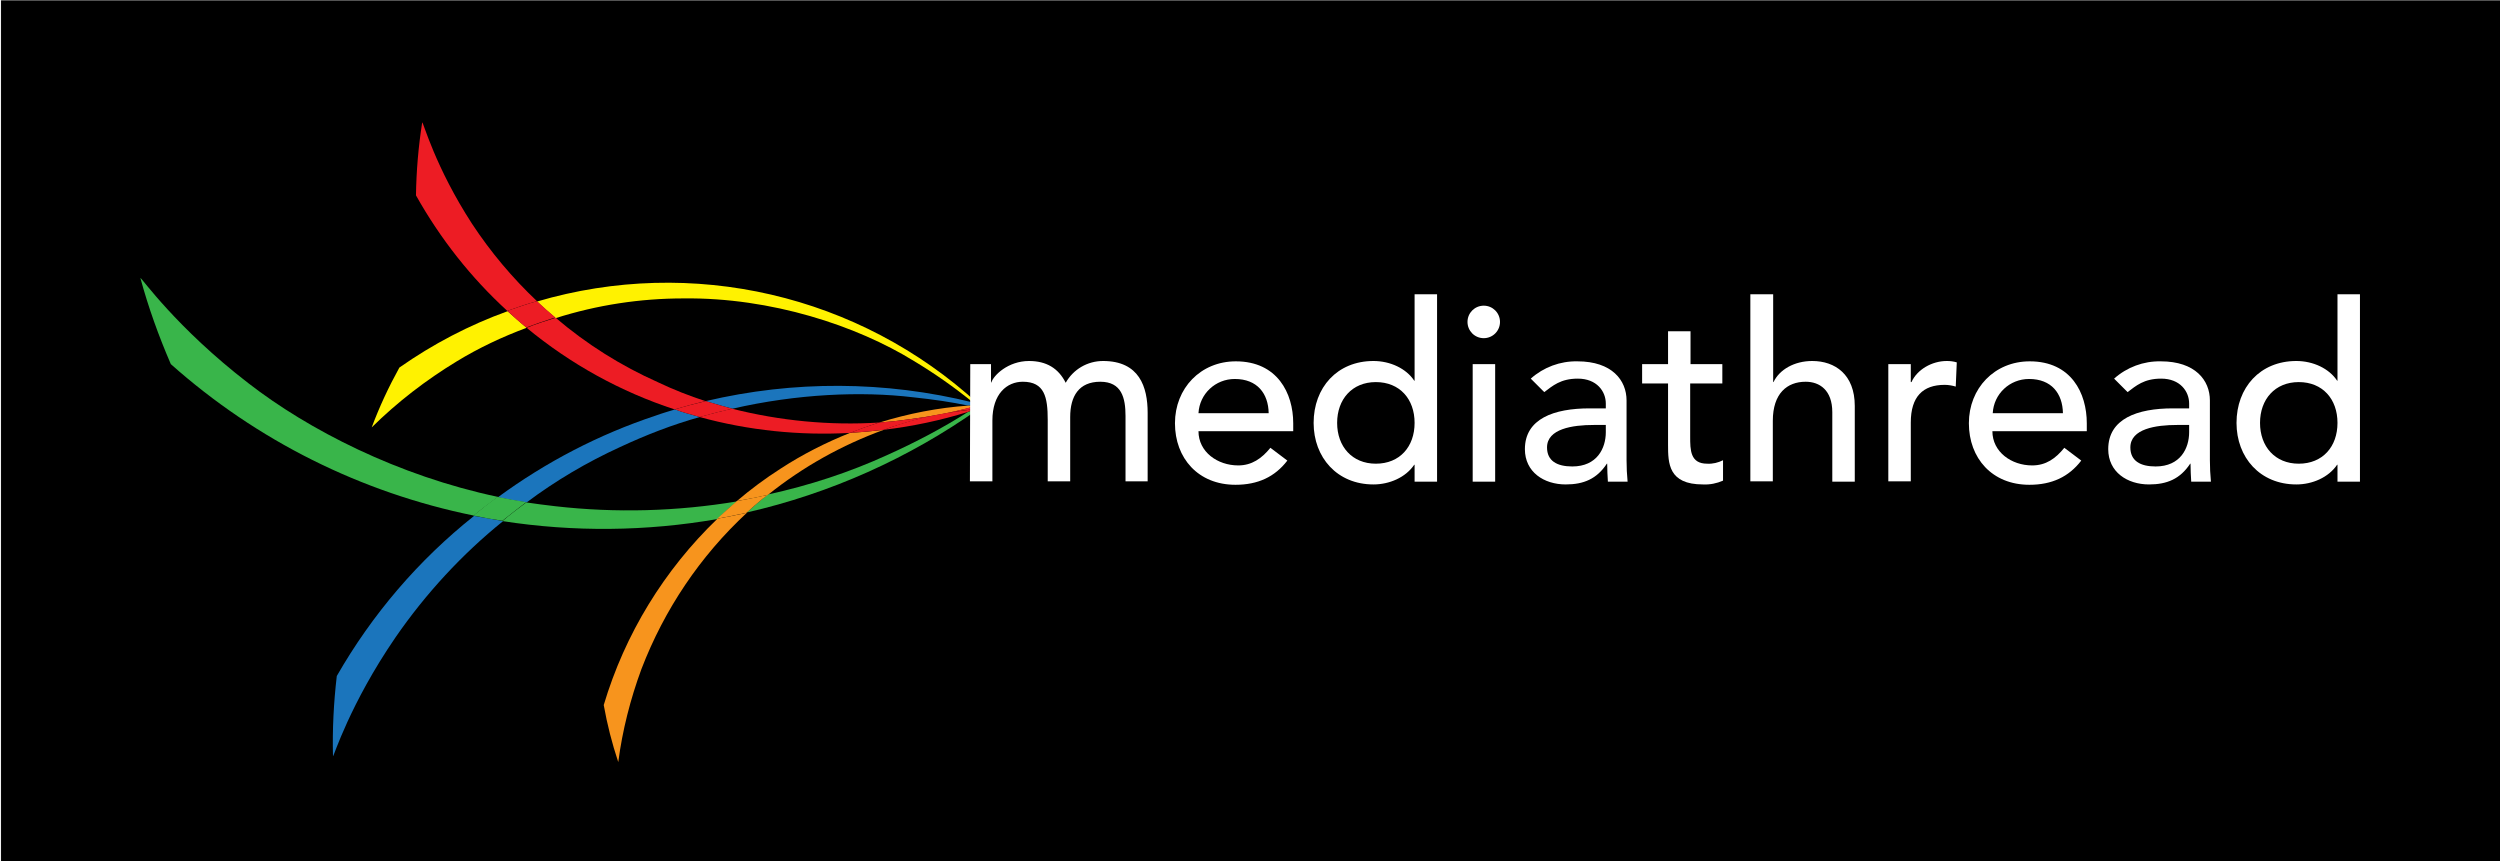
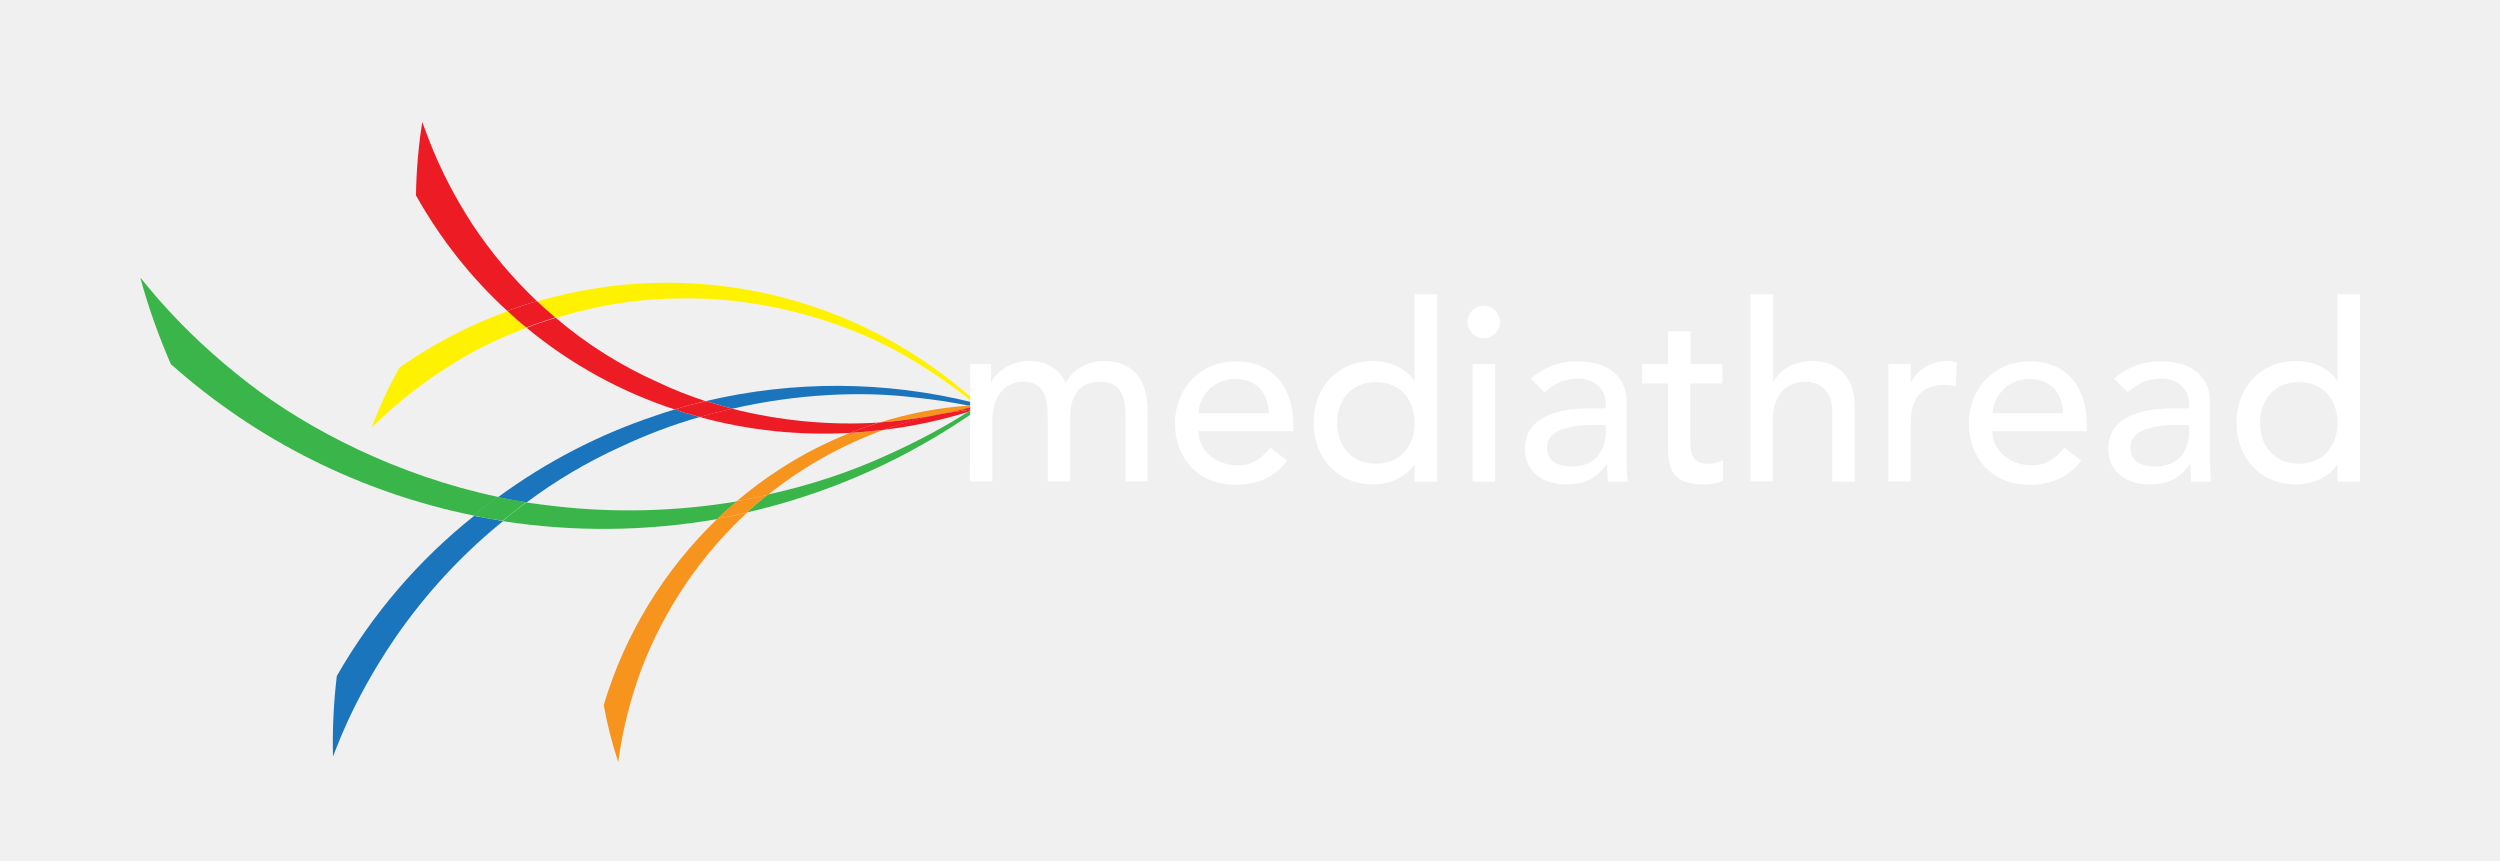
<svg xmlns="http://www.w3.org/2000/svg" version="1.1" id="Layer_1" x="0px" y="0px" viewBox="0 0 723 249" style="enable-background:new 0 0 723 249;" xml:space="preserve">
  <style type="text/css">
	.st0{fill:none;}
	.st1{fill:#1B75BC;}
	.st2{fill:#39B54A;}
	.st3{fill:#FFF200;}
	.st4{fill:#F7941D;}
	.st5{fill:#ED1C24;}
	.st6{fill:#FFFFFF;}
</style>
-   <rect x="0.3" y="0.1" width="724.1" height="249.8" />
  <path class="st0" d="M222.1,143.1c12-2.6,23.6-6.4,34.7-11.5c8-3.6,15.7-7.7,23.2-12.4c-8,2.4-16.1,4.1-24.4,5.2  C243.5,128.7,232.2,135,222.1,143.1z" />
  <path class="st0" d="M254.3,122.2c8.4-2.6,17-4.3,25.8-4.9c-4.8-1-10.1-1.8-15.9-2.4c-15.1-1.8-33.6-1-52.4,3.3  C225.7,121.7,240,123.1,254.3,122.2z" />
  <path class="st0" d="M245.8,125.2c-14.6,0.8-29.3-0.7-43.4-4.6c-18,5.3-35,13.6-50.1,24.7c2.8,0.4,5.6,0.8,8.4,1.1  c17.5,2.1,35.2,1.5,52.6-1.5c4-3.4,8.3-6.5,12.7-9.4C232.2,131.4,238.9,127.9,245.8,125.2z" />
  <path class="st0" d="M281.4,116.4c-5.4-4.4-11.1-8.4-17.1-12C247.8,94.2,223,86,197.7,86.3c-12.5,0-25,1.9-37,5.6  c8.9,7.7,18.9,14,29.7,18.7c4.4,2.1,9,3.9,13.7,5.4C229.5,110,256,110.1,281.4,116.4z" />
  <path class="st1" d="M179.3,129.3c7.5-3.5,15.2-6.5,23.1-8.7c-1.3-0.4-2.6-0.7-3.9-1.1c-1.1-0.3-2.2-0.7-3.3-1.1  c-1.9,0.6-3.7,1.1-5.6,1.8c-16.3,5.4-31.7,13.4-45.6,23.6c2.8,0.6,5.5,1.1,8.3,1.5C160.7,139,169.7,133.7,179.3,129.3z" />
  <path class="st1" d="M283.2,117.1l0.2-0.1v-0.1l-0.6-0.1L283.2,117.1L283.2,117.1z" />
  <path class="st1" d="M97.4,195.5c-0.9,7.7-1.3,15.5-1.1,23.2c0.2,0.2,4.8-15,18.1-34.4c8.7-12.6,19.2-24,31.1-33.6  c-2.8-0.5-5.6-1-8.4-1.5C121,162,107.6,177.7,97.4,195.5z" />
  <path class="st1" d="M264.1,114.9c5.8,0.6,11.2,1.4,15.9,2.4c0.8-0.1,1.5-0.1,2.3-0.1l-0.9-0.8c-25.4-6.3-51.9-6.4-77.3-0.4  c2.6,0.8,5.1,1.5,7.7,2.2C230.5,113.9,249.1,113.1,264.1,114.9z" />
  <path class="st2" d="M160.6,146.4c-2.8-0.3-5.6-0.7-8.4-1.1c-2.4,1.8-4.7,3.5-6.9,5.4c20.6,3.2,41.6,3,62.2-0.6  c1.8-1.8,3.7-3.5,5.7-5.1C195.8,147.9,178.1,148.4,160.6,146.4z" />
  <path class="st2" d="M71.8,110.8c-20.9-16.1-31-30.7-31.2-30.4c2.3,8.5,5.3,16.8,8.8,24.9c24.8,22.1,55.1,37.2,87.6,43.8  c2.3-1.9,4.6-3.6,7-5.4C115.1,137.6,89.2,124.3,71.8,110.8z" />
  <path class="st2" d="M280,119.1c-7.4,4.7-15.2,8.8-23.2,12.4c-11.1,5.1-22.8,8.9-34.7,11.5c-0.5,0.4-0.9,0.7-1.4,1.1  c-1.6,1.3-3.2,2.7-4.7,4.1c24.1-5.5,46.9-15.7,67.1-30h-0.4L280,119.1z" />
  <path class="st2" d="M283.4,117l-0.2,0.1L283.4,117L283.4,117z" />
  <path class="st2" d="M143.9,143.7c-2.4,1.7-4.7,3.5-7,5.4c2.8,0.6,5.6,1.1,8.4,1.5c2.2-1.8,4.6-3.6,6.9-5.4  C149.5,144.8,146.7,144.3,143.9,143.7z" />
  <path class="st3" d="M115.5,106.3c-3.1,5.6-5.8,11.4-8,17.3c7.4-7.3,15.7-13.7,24.6-19.1c6.4-3.9,13.2-7.1,20.2-9.7  c-1.9-1.6-3.7-3.2-5.5-4.8C135.7,94,125.2,99.5,115.5,106.3z" />
  <path class="st3" d="M197.7,86.3c25.3-0.3,50.1,7.9,66.6,18.1c6,3.6,11.7,7.6,17.1,12l1.5,0.4C248.5,85.2,200.1,74,155.3,87.2  c1.7,1.6,3.5,3.2,5.4,4.8C172.7,88.2,185.1,86.3,197.7,86.3z" />
  <path class="st3" d="M282.3,117.1h0.9l-0.4-0.3l-1.5-0.4L282.3,117.1z" />
  <path class="st4" d="M245.8,125.2c-7,2.8-13.7,6.2-20,10.3c-4.4,2.8-8.7,6-12.7,9.4c3-0.5,6-1.1,9-1.8c10.1-8.1,21.4-14.4,33.5-18.8  C252.4,124.7,249.1,125,245.8,125.2z" />
  <path class="st4" d="M283.4,118.1L283.4,118.1l-0.3,0.2h0.3V118.1L283.4,118.1z" />
  <path class="st4" d="M281.7,117.6c-0.5-0.1-1.1-0.2-1.6-0.3c-8.8,0.6-17.4,2.3-25.8,4.9c2.9-0.2,5.6-0.5,8.3-0.9  C269,120.5,275.4,119.3,281.7,117.6z" />
  <path class="st4" d="M174.6,203.9c1,5.6,2.4,11.1,4.2,16.5c1.2-9.2,3.5-18.2,6.7-26.9c6.6-17.2,17-32.7,30.5-45.2  c-2.8,0.6-5.7,1.2-8.5,1.7C192.1,164.8,180.7,183.4,174.6,203.9z" />
  <path class="st4" d="M281.7,117.6l0.9-0.2l-0.2-0.2c-0.8,0-1.5,0.1-2.3,0.1C280.6,117.4,281.1,117.5,281.7,117.6z" />
  <path class="st4" d="M283.2,117.1L283.2,117.1z" />
  <path class="st4" d="M282.7,118.3h0.4l0.2-0.2L282.7,118.3z" />
  <path class="st4" d="M222.1,143.1c-2.9,0.6-5.9,1.3-9,1.8c-1.9,1.6-3.8,3.4-5.7,5.1c2.9-0.5,5.7-1.1,8.5-1.7  c1.5-1.4,3.1-2.8,4.7-4.1C221.2,143.8,221.7,143.4,222.1,143.1z" />
  <path class="st4" d="M283.3,117.2h0.1l0,0H283.3L283.3,117.2z" />
  <path class="st4" d="M283.4,118.1L283.4,118.1L283.4,118.1z" />
  <path class="st4" d="M283,117.2l0.2-0.1l0,0h-0.9l0.2,0.2L283,117.2z" />
  <path class="st4" d="M283.2,117.1l-0.2,0.1L283.2,117.1L283.2,117.1z" />
  <path class="st5" d="M276,119.1c-7,1-13.8,2.7-20.4,5.2c8.3-1,16.4-2.7,24.4-5.2l1.1-0.7C279.5,118.6,277.8,118.9,276,119.1z" />
  <path class="st5" d="M245.8,125.2c2.8-1.1,5.6-2.1,8.4-3c-14.3,0.9-28.6-0.5-42.5-4c-3.1,0.7-6.3,1.5-9.4,2.4  C216.5,124.5,231.2,126,245.8,125.2z" />
  <path class="st5" d="M136.5,64.7c-10.7-16.5-14.1-29.5-14.4-29.3c-1.1,7-1.7,14.1-1.8,21.1c7,12.5,15.9,23.8,26.4,33.4  c2.8-1,5.7-2,8.6-2.8C148.2,80.4,141.9,72.9,136.5,64.7z" />
  <path class="st5" d="M190.4,110.6c-10.8-4.8-20.8-11.1-29.7-18.7c-2.9,0.9-5.7,1.8-8.4,2.9c12.7,10.5,27.2,18.5,42.8,23.6  c3-0.9,5.9-1.7,8.9-2.4C199.4,114.5,194.8,112.7,190.4,110.6z" />
  <path class="st5" d="M202.4,120.6c3.1-0.9,6.3-1.7,9.4-2.4c-2.6-0.7-5.1-1.4-7.7-2.2c-3,0.7-6,1.5-8.9,2.4c1.1,0.4,2.2,0.8,3.3,1.1  C199.8,119.9,201.1,120.2,202.4,120.6z" />
  <path class="st5" d="M280,119.1l2.7-0.9l-1.6,0.2L280,119.1z" />
  <path class="st5" d="M155.3,87.1c-2.9,0.8-5.7,1.8-8.6,2.8c1.8,1.7,3.6,3.3,5.5,4.8c2.7-1,5.5-2,8.4-2.9  C158.8,90.3,157,88.7,155.3,87.1z" />
  <path class="st5" d="M283.4,118.1L283.4,118.1L283.4,118.1L283.4,118.1z" />
  <path class="st5" d="M262.5,121.3c-2.6,0.4-5.4,0.7-8.3,0.9c-2.8,0.9-5.7,1.9-8.4,3c3.3-0.2,6.5-0.5,9.8-0.9  c6.6-2.4,13.4-4.1,20.4-5.2c1.8-0.3,3.5-0.5,5.1-0.7l1.2-0.8l-0.6-0.1C275.4,119.3,269,120.5,262.5,121.3z" />
  <path class="st5" d="M282.6,117.4l-0.9,0.2l0.6,0.1l0.4-0.3L282.6,117.4z" />
  <path class="st5" d="M283.2,117.9l-1-0.2l-1.2,0.8l1.6-0.2l0.6-0.2l0,0V117.9z" />
  <path class="st5" d="M282.3,117.7l1,0.2l-0.5-0.5L282.3,117.7z" />
  <path class="st5" d="M283.4,117.1h-0.1H283.4L283.4,117.1z" />
  <path class="st5" d="M283.4,118L283.4,118L283.4,118z" />
  <path class="st5" d="M283,117.2l-0.5,0.1l0.1,0.1L283,117.2z" />
  <path class="st5" d="M283.2,117.9l0.2,0.1l0,0l0,0L283.2,117.9z" />
  <path class="st5" d="M283.4,117.3l-0.1-0.1l-0.2,0.1l-0.4,0.2l0.5,0.5h0.2V117.3z" />
  <path class="st6" d="M283.5,116.9L283.5,116.9L283.5,116.9L283.5,116.9z" />
  <path class="st6" d="M283.4,117.1h0.1l0.2-0.1l-0.3-0.1h-0.1L283.4,117.1L283.4,117.1z" />
  <path class="st6" d="M284.3,118.2L284.3,118.2z" />
  <path class="st6" d="M283.4,118.1L283.4,118.1l0.2,0.1L283.4,118.1z" />
  <path class="st6" d="M284,117.9l0.3,0.3c1-0.1,2-0.1,2.9-0.2l-1.9-0.5L284,117.9z" />
  <path class="st6" d="M283.6,117.1h-0.1l0,0H283.6z" />
  <path class="st6" d="M283.6,118l-0.2,0.1l0,0l0.2,0.1l0.7-0.1L283.6,118z" />
  <path class="st6" d="M284.3,118.2L284.3,118.2l-0.3-0.3l-0.4,0.1L284.3,118.2z" />
  <path class="st6" d="M284,117h0.9l0.7-0.5l-1.8,0.5H284z" />
  <path class="st6" d="M283.8,117l-0.2,0.1h0.4L283.8,117z" />
  <path class="st6" d="M284.6,117.2l0.7,0.2l1.2-0.4h-1.7L284.6,117.2z" />
  <path class="st6" d="M284,117.9l1.3-0.5l-0.7-0.2l-0.7,0.5L284,117.9z" />
  <path class="st6" d="M284.9,117H284l0.6,0.2L284.9,117z" />
  <path class="st6" d="M283.4,117.3l0.5,0.4l0.7-0.5L284,117h-0.4h-0.1L283.4,117.3z" />
  <path class="st6" d="M283.4,118L283.4,118l0.2-0.1L283.4,118L283.4,118z" />
  <path class="st6" d="M283.5,118h0.1l0.4-0.1l-0.1-0.1L283.5,118z" />
  <path class="st6" d="M283.4,118L283.4,118L283.4,118L283.4,118z" />
  <path class="st6" d="M283.5,118l0.4-0.2l-0.5-0.4L283.5,118L283.5,118z" />
  <path class="st6" d="M280.6,105.3h6v5.3h0.1c0.6-2,4.8-6.2,10.9-6.2c5,0,8.5,2.1,10.6,6.3c2.2-3.9,6.3-6.3,10.8-6.3  c10.5,0,12.9,7.5,12.9,15v19.8h-6.4v-18.9c0-5.2-1.1-9.9-7.3-9.9s-8.7,4.2-8.7,10.2v18.6H303v-17.8c0-6.5-0.9-11-7.2-11  c-4.6,0-8.8,3.5-8.8,11.2v17.6h-6.5L280.6,105.3z" />
  <path class="st6" d="M346.6,124.7c0,6,5.5,9.9,11.5,9.9c3.9,0,6.8-2,9.3-5.1l4.9,3.7c-3.6,4.7-8.5,7-15,7  c-10.8,0-17.5-7.7-17.5-17.8s7.4-17.9,17.6-17.9c12,0,16.6,9.2,16.6,17.9v2.3L346.6,124.7z M366.9,119.5c-0.1-5.7-3.3-9.9-9.8-9.9  c-5.6,0-10.2,4.3-10.5,9.9H366.9z" />
  <path class="st6" d="M415.6,139.3h-6.5v-4.9H409c-2.5,3.7-7.2,5.7-11.8,5.7c-10.5,0-17.3-7.8-17.3-17.8c0-10.2,6.8-17.9,17.3-17.9  c4.9,0,9.5,2.2,11.8,5.7h0.1v-25h6.5V139.3z M409.1,122.3c0-6.9-4.3-11.8-11.2-11.8s-11.2,5-11.2,11.8s4.3,11.8,11.2,11.8  S409.1,129.2,409.1,122.3L409.1,122.3z" />
  <path class="st6" d="M429.1,88.4c2.6,0,4.7,2.1,4.7,4.7s-2.1,4.7-4.7,4.7s-4.7-2.1-4.7-4.7S426.5,88.4,429.1,88.4z M425.9,105.3h6.5  v34h-6.5V105.3z" />
  <path class="st6" d="M442.7,109.5c3.7-3.3,8.5-5.1,13.5-5c10,0,14.2,5.5,14.2,11.3v17.3c0,2.1,0.1,4.1,0.3,6.2H465  c-0.1-1.7-0.2-3.4-0.2-5.2h-0.1c-2.9,4.4-6.7,6-11.9,6c-6.3,0-11.8-3.6-11.8-10.2c0-8.8,8.4-11.8,18.7-11.8h4.7v-1.4  c0-3.5-2.6-7.2-8.1-7.2c-5,0-7.3,2.1-9.7,3.9L442.7,109.5z M460.9,122.9c-6.1,0-13.5,1.1-13.5,6.5c0,3.9,2.9,5.5,7.3,5.5  c7.2,0,9.7-5.3,9.7-9.9v-2.1C464.4,122.9,460.9,122.9,460.9,122.9z" />
-   <path class="st6" d="M498,110.9h-9.2v15.4c0,3.8,0,7.8,4.9,7.8c1.6,0.1,3.2-0.3,4.6-1v5.9c-1.8,0.8-3.8,1.2-5.8,1.1  c-10,0-10.1-6.1-10.1-11.5v-17.7h-7.5v-5.6h7.5v-9.5h6.5v9.5h9.2v5.6H498z" />
+   <path class="st6" d="M498,110.9h-9.2v15.4c0,3.8,0,7.8,4.9,7.8c1.6,0.1,3.2-0.3,4.6-1v5.9c-1.8,0.8-3.8,1.2-5.8,1.1  c-10,0-10.1-6.1-10.1-11.5v-17.7h-7.5v-5.6h7.5v-9.5h6.5v9.5h9.2v5.6C498.1,110.9,498,110.9,498,110.9z" />
  <path class="st6" d="M506.3,85.1h6.5v25.4h0.1c1.7-3.6,6-6.1,11.2-6.1c6.6,0,12.3,3.9,12.3,13v21.9h-6.5v-20.1  c0-6.4-3.7-8.8-7.7-8.8c-5.4,0-9.5,3.4-9.5,11.3v17.5h-6.5V85.1H506.3z" />
  <path class="st6" d="M546.1,105.3h6.5v5.2h0.2c1.6-3.6,5.9-6.1,10.2-6.1c1,0,1.9,0.1,2.9,0.4l-0.3,7c-1-0.3-2.1-0.5-3.2-0.5  c-6.3,0-9.8,3.4-9.8,10.9v17h-6.5L546.1,105.3L546.1,105.3z" />
  <path class="st6" d="M576.2,124.7c0,6,5.5,9.9,11.5,9.9c4,0,6.8-2,9.3-5.1l4.9,3.7c-3.6,4.7-8.5,7-15,7c-10.8,0-17.5-7.7-17.5-17.8  s7.4-17.9,17.6-17.9c12,0,16.5,9.2,16.5,17.9v2.3L576.2,124.7z M596.6,119.5c-0.1-5.7-3.3-9.9-9.8-9.9c-5.6,0-10.2,4.3-10.5,9.9  H596.6z" />
  <path class="st6" d="M611.4,109.5c3.7-3.3,8.5-5.1,13.5-5c10,0,14.2,5.5,14.2,11.3v17.3c0,2.1,0.1,4.1,0.3,6.2h-5.7  c-0.1-1.7-0.2-3.4-0.2-5.2h-0.1c-2.9,4.4-6.7,6-11.9,6c-6.3,0-11.8-3.6-11.8-10.2c0-8.8,8.4-11.8,18.7-11.8h4.7v-1.4  c0-3.5-2.6-7.2-8.1-7.2c-5,0-7.3,2.1-9.7,3.9L611.4,109.5z M629.6,122.9c-6.1,0-13.5,1.1-13.5,6.5c0,3.9,2.9,5.5,7.3,5.5  c7.2,0,9.7-5.3,9.7-9.9v-2.1C633.1,122.9,629.6,122.9,629.6,122.9z" />
  <path class="st6" d="M682.5,139.3H676v-4.9h-0.1c-2.5,3.7-7.2,5.7-11.8,5.7c-10.5,0-17.3-7.8-17.3-17.8c0-10.2,6.8-17.9,17.3-17.9  c4.9,0,9.5,2.2,11.8,5.7h0.1v-25h6.5V139.3z M676,122.3c0-6.9-4.3-11.8-11.2-11.8s-11.2,5-11.2,11.8s4.3,11.8,11.2,11.8  S676,129.2,676,122.3L676,122.3z" />
</svg>
